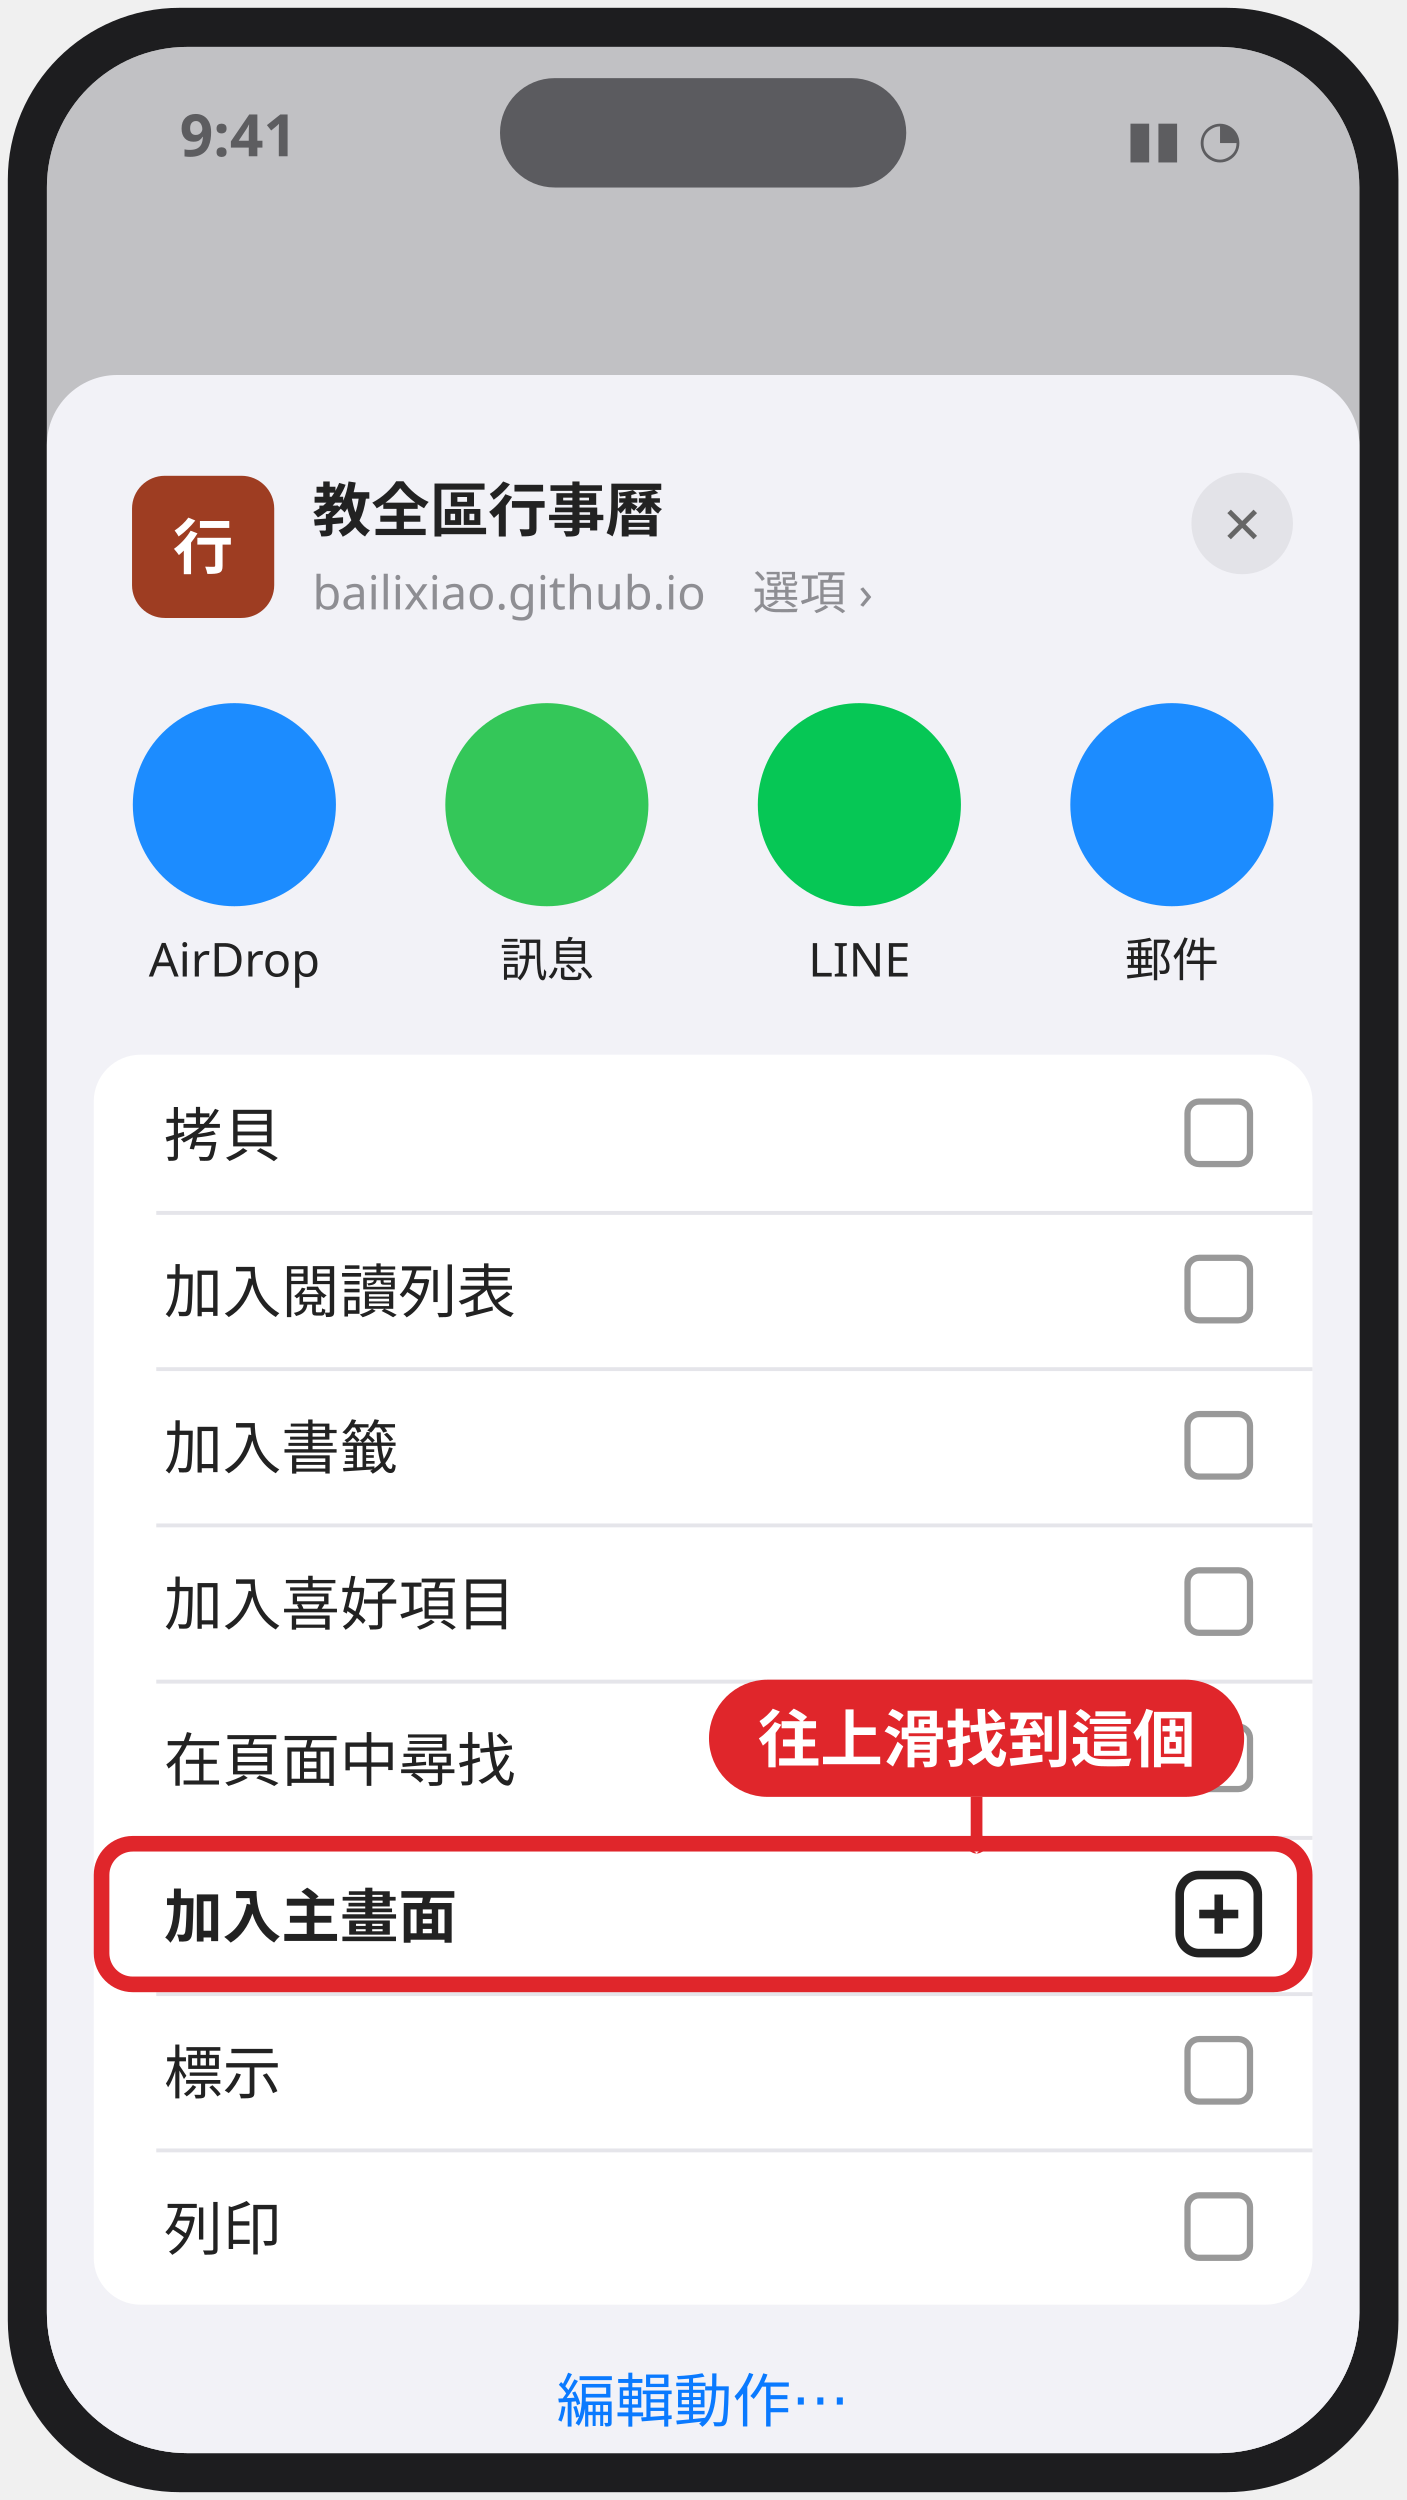
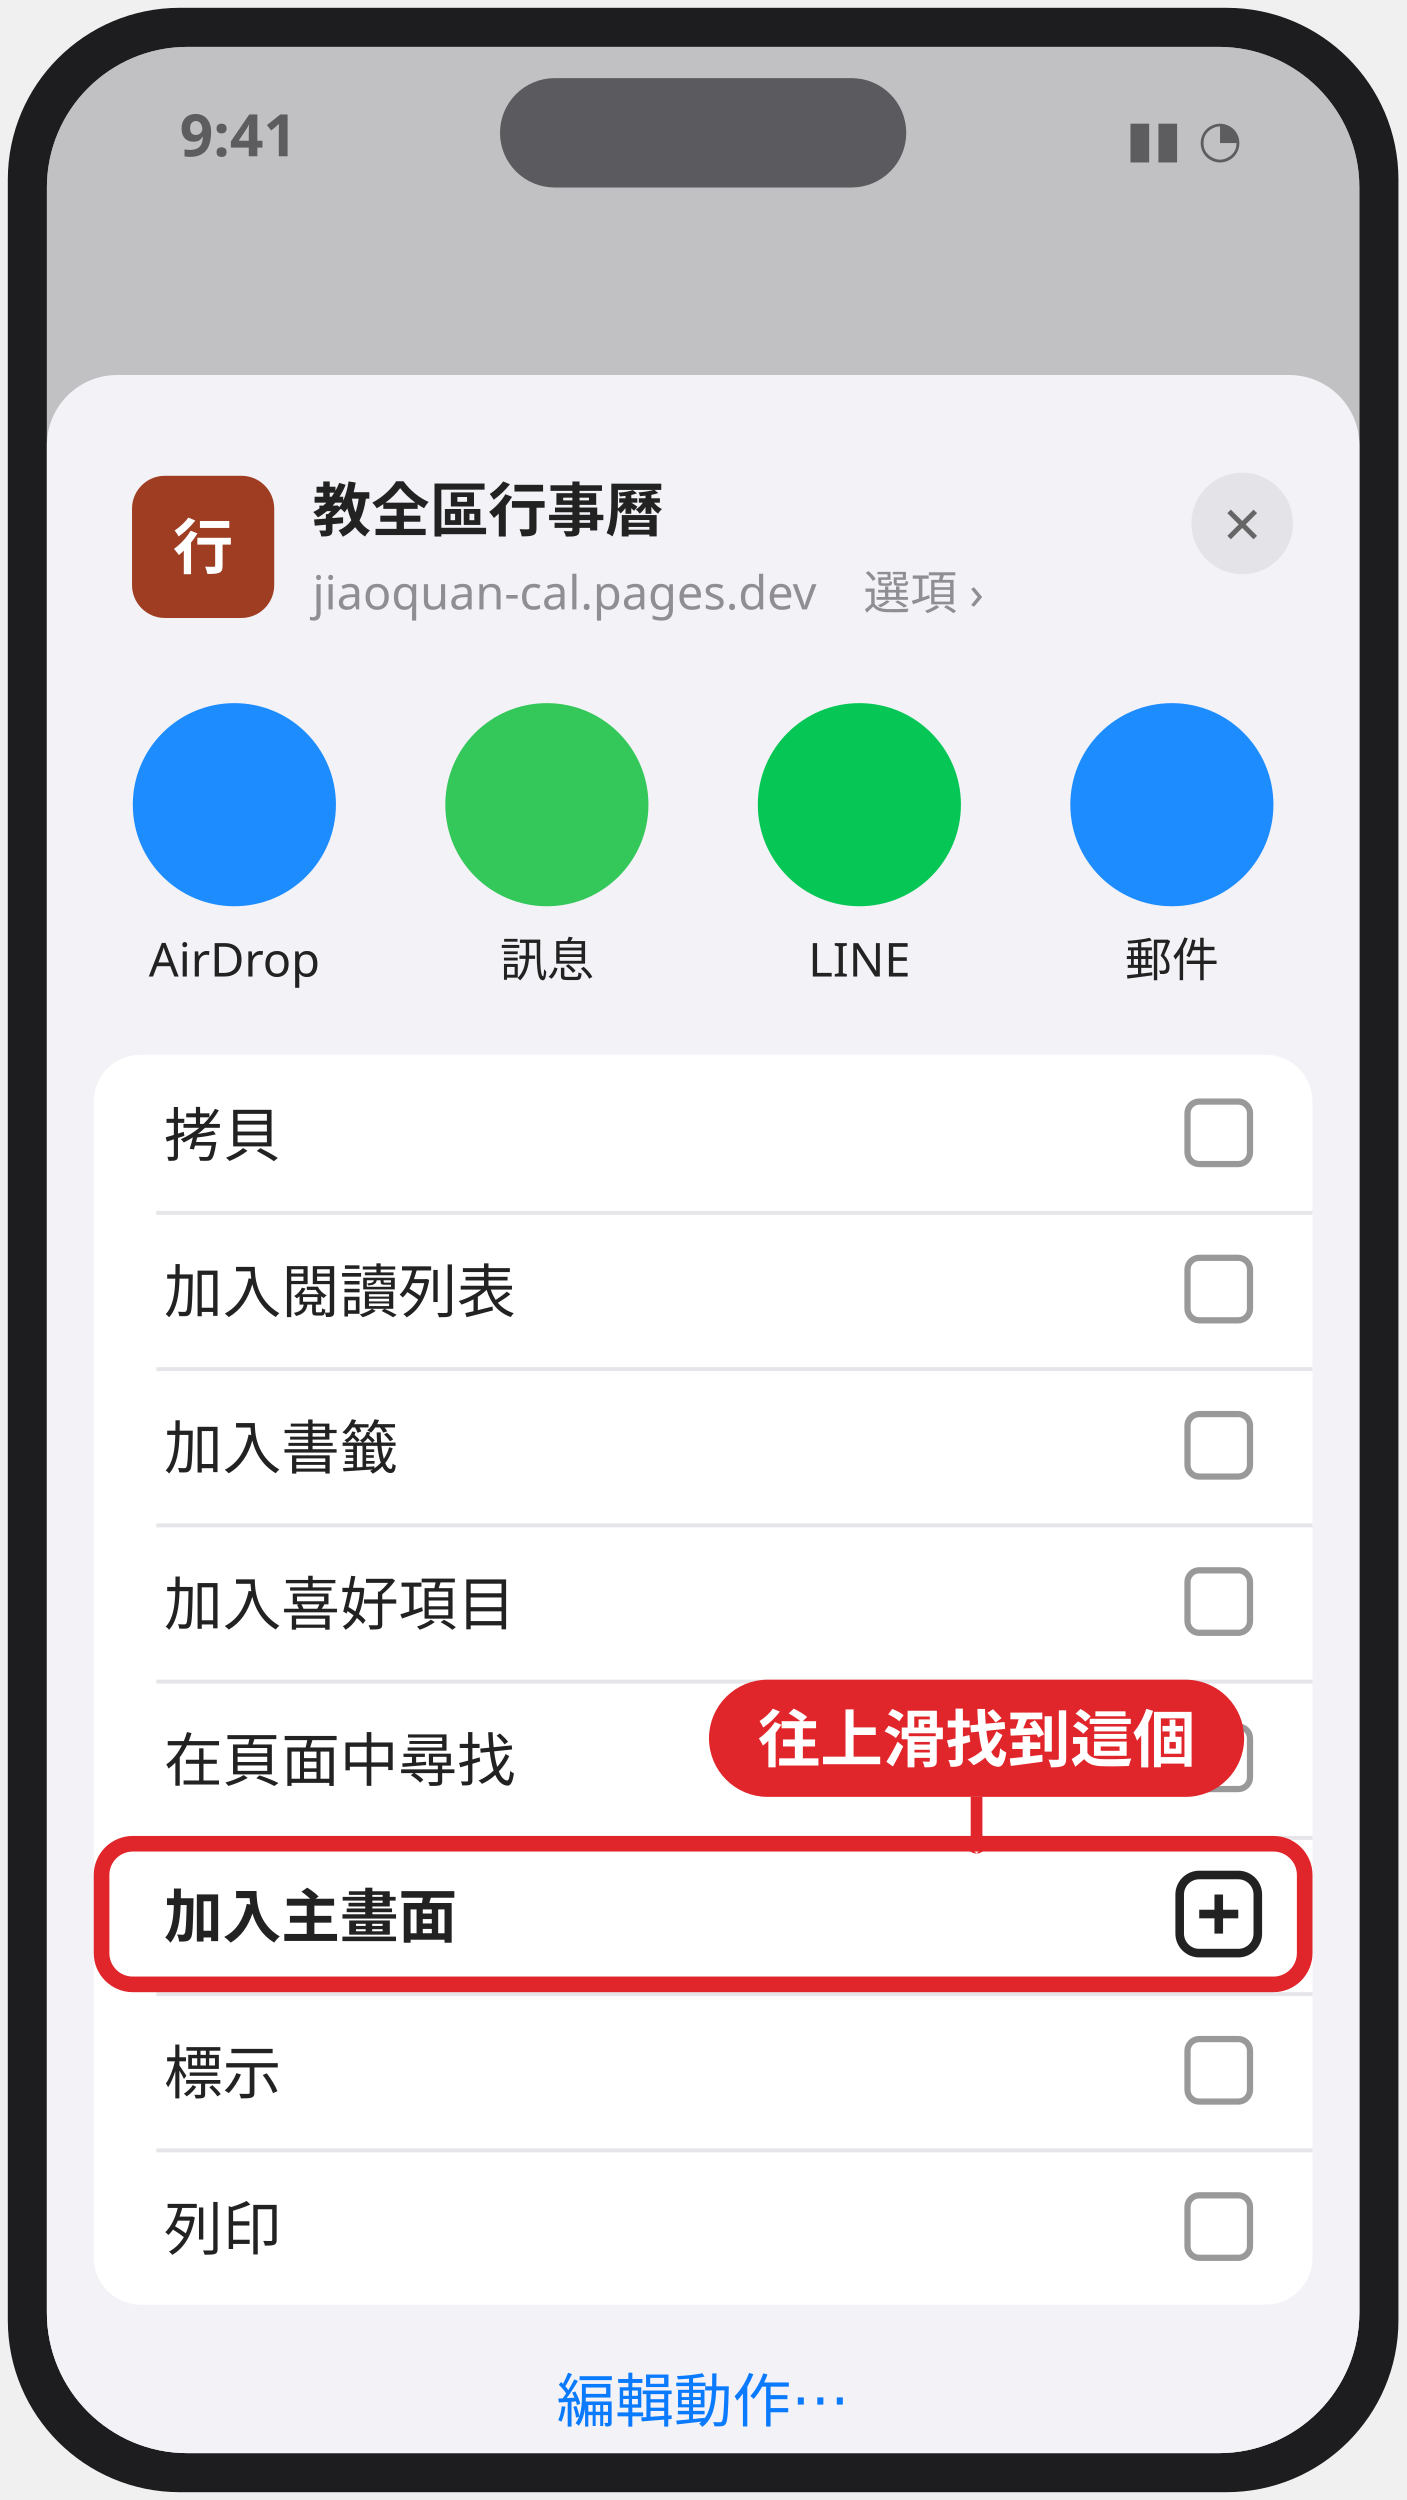
<svg xmlns="http://www.w3.org/2000/svg" viewBox="0 0 360 640" width="360" height="640" font-family="'PingFang TC','Noto Sans TC','Microsoft JhengHei',sans-serif">
  <rect x="2" y="2" width="356" height="636" rx="44" fill="#1d1d1f" />
  <rect x="12" y="12" width="336" height="616" rx="36" fill="#ffffff" />
  <clipPath id="scr">
    <rect x="12" y="12" width="336" height="616" rx="36" />
  </clipPath>
  <g clip-path="url(#scr)">
    <text x="46" y="40" font-size="15" fill="#222" font-weight="700" text-anchor="start">9:41</text>
    <rect x="128" y="20" width="104" height="28" rx="14" fill="#1d1d1f" />
    <text x="318" y="40" font-size="13" fill="#222" text-anchor="end">▮▮ ◔</text>
    <rect x="12" y="12" width="336" height="616" fill="#8e8e93" opacity=".55" />
    <rect x="12" y="96" width="336" height="540" rx="18" fill="#f2f2f7" />
    <g transform="translate(52,140) scale(0.7)">
      <rect x="-26" y="-26" width="52" height="52" rx="12" fill="#9e3d22" />
      <text x="0" y="8" font-size="22" fill="#fff" font-weight="700" text-anchor="middle">行</text>
    </g>
    <text x="80" y="136" font-size="15" fill="#222" font-weight="700" text-anchor="start">教全區行事曆</text>
-     <text x="80" y="156" font-size="12" fill="#8e8e93" text-anchor="start">bailixiao.github.io　選項 ›</text>
+     <text x="80" y="156" font-size="12" fill="#8e8e93" text-anchor="start">jiaoquan-cal.pages.dev　選項 ›</text>
    <circle cx="318" cy="134" r="13" fill="#e3e3e8" />
    <text x="318" y="139" font-size="13" fill="#666" text-anchor="middle">✕</text>
    <circle cx="60" cy="206" r="26" fill="#1c8cff" />
    <text x="60" y="250" font-size="12" fill="#222" text-anchor="middle">AirDrop</text>
    <circle cx="140" cy="206" r="26" fill="#34c759" />
    <text x="140" y="250" font-size="12" fill="#222" text-anchor="middle">訊息</text>
    <circle cx="220" cy="206" r="26" fill="#06c755" />
    <text x="220" y="250" font-size="12" fill="#222" text-anchor="middle">LINE</text>
    <circle cx="300" cy="206" r="26" fill="#1c8cff" />
    <text x="300" y="250" font-size="12" fill="#222" text-anchor="middle">郵件</text>
    <rect x="24" y="270" width="312" height="320" rx="12" fill="#fff" />
    <text x="42" y="296" font-size="15" fill="#222" text-anchor="start">拷貝</text>
    <rect x="304" y="282" width="16" height="16" rx="3" fill="none" stroke="#999" stroke-width="1.6" />
    <rect x="40" y="310" width="296" height="1" fill="#e5e5ea" />
    <text x="42" y="336" font-size="15" fill="#222" text-anchor="start">加入閱讀列表</text>
    <rect x="304" y="322" width="16" height="16" rx="3" fill="none" stroke="#999" stroke-width="1.6" />
    <rect x="40" y="350" width="296" height="1" fill="#e5e5ea" />
    <text x="42" y="376" font-size="15" fill="#222" text-anchor="start">加入書籤</text>
    <rect x="304" y="362" width="16" height="16" rx="3" fill="none" stroke="#999" stroke-width="1.6" />
    <rect x="40" y="390" width="296" height="1" fill="#e5e5ea" />
    <text x="42" y="416" font-size="15" fill="#222" text-anchor="start">加入喜好項目</text>
    <rect x="304" y="402" width="16" height="16" rx="3" fill="none" stroke="#999" stroke-width="1.6" />
    <rect x="40" y="430" width="296" height="1" fill="#e5e5ea" />
    <text x="42" y="456" font-size="15" fill="#222" text-anchor="start">在頁面中尋找</text>
    <rect x="304" y="442" width="16" height="16" rx="3" fill="none" stroke="#999" stroke-width="1.6" />
    <rect x="40" y="470" width="296" height="1" fill="#e5e5ea" />
    <text x="42" y="496" font-size="15" fill="#222" font-weight="700" text-anchor="start">加入主畫面</text>
    <g transform="translate(312,490)" fill="none" stroke="#222" stroke-width="2.2">
      <rect x="-10" y="-10" width="20" height="20" rx="5" />
      <path d="M0 -5 v10 M-5 0 h10" />
    </g>
    <rect x="40" y="510" width="296" height="1" fill="#e5e5ea" />
    <text x="42" y="536" font-size="15" fill="#222" text-anchor="start">標示</text>
    <rect x="304" y="522" width="16" height="16" rx="3" fill="none" stroke="#999" stroke-width="1.6" />
    <rect x="40" y="550" width="296" height="1" fill="#e5e5ea" />
    <text x="42" y="576" font-size="15" fill="#222" text-anchor="start">列印</text>
    <rect x="304" y="562" width="16" height="16" rx="3" fill="none" stroke="#999" stroke-width="1.6" />
    <text x="180" y="620" font-size="15" fill="#0a7aff" text-anchor="middle">編輯動作⋯</text>
    <rect x="26" y="472" width="308" height="36" rx="8" fill="none" stroke="#e0262b" stroke-width="4" />
    <circle cx="250" cy="472" r="0.01" fill="none" stroke="#e0262b" stroke-width="5" />
    <line x1="250" y1="460" x2="250" y2="471.99" stroke="#e0262b" stroke-width="3" />
    <rect x="181.5" y="430" width="137" height="30" rx="15" fill="#e0262b" />
    <text x="250" y="451" font-size="16" fill="#fff" font-weight="700" text-anchor="middle">往上滑找到這個</text>
  </g>
</svg>
